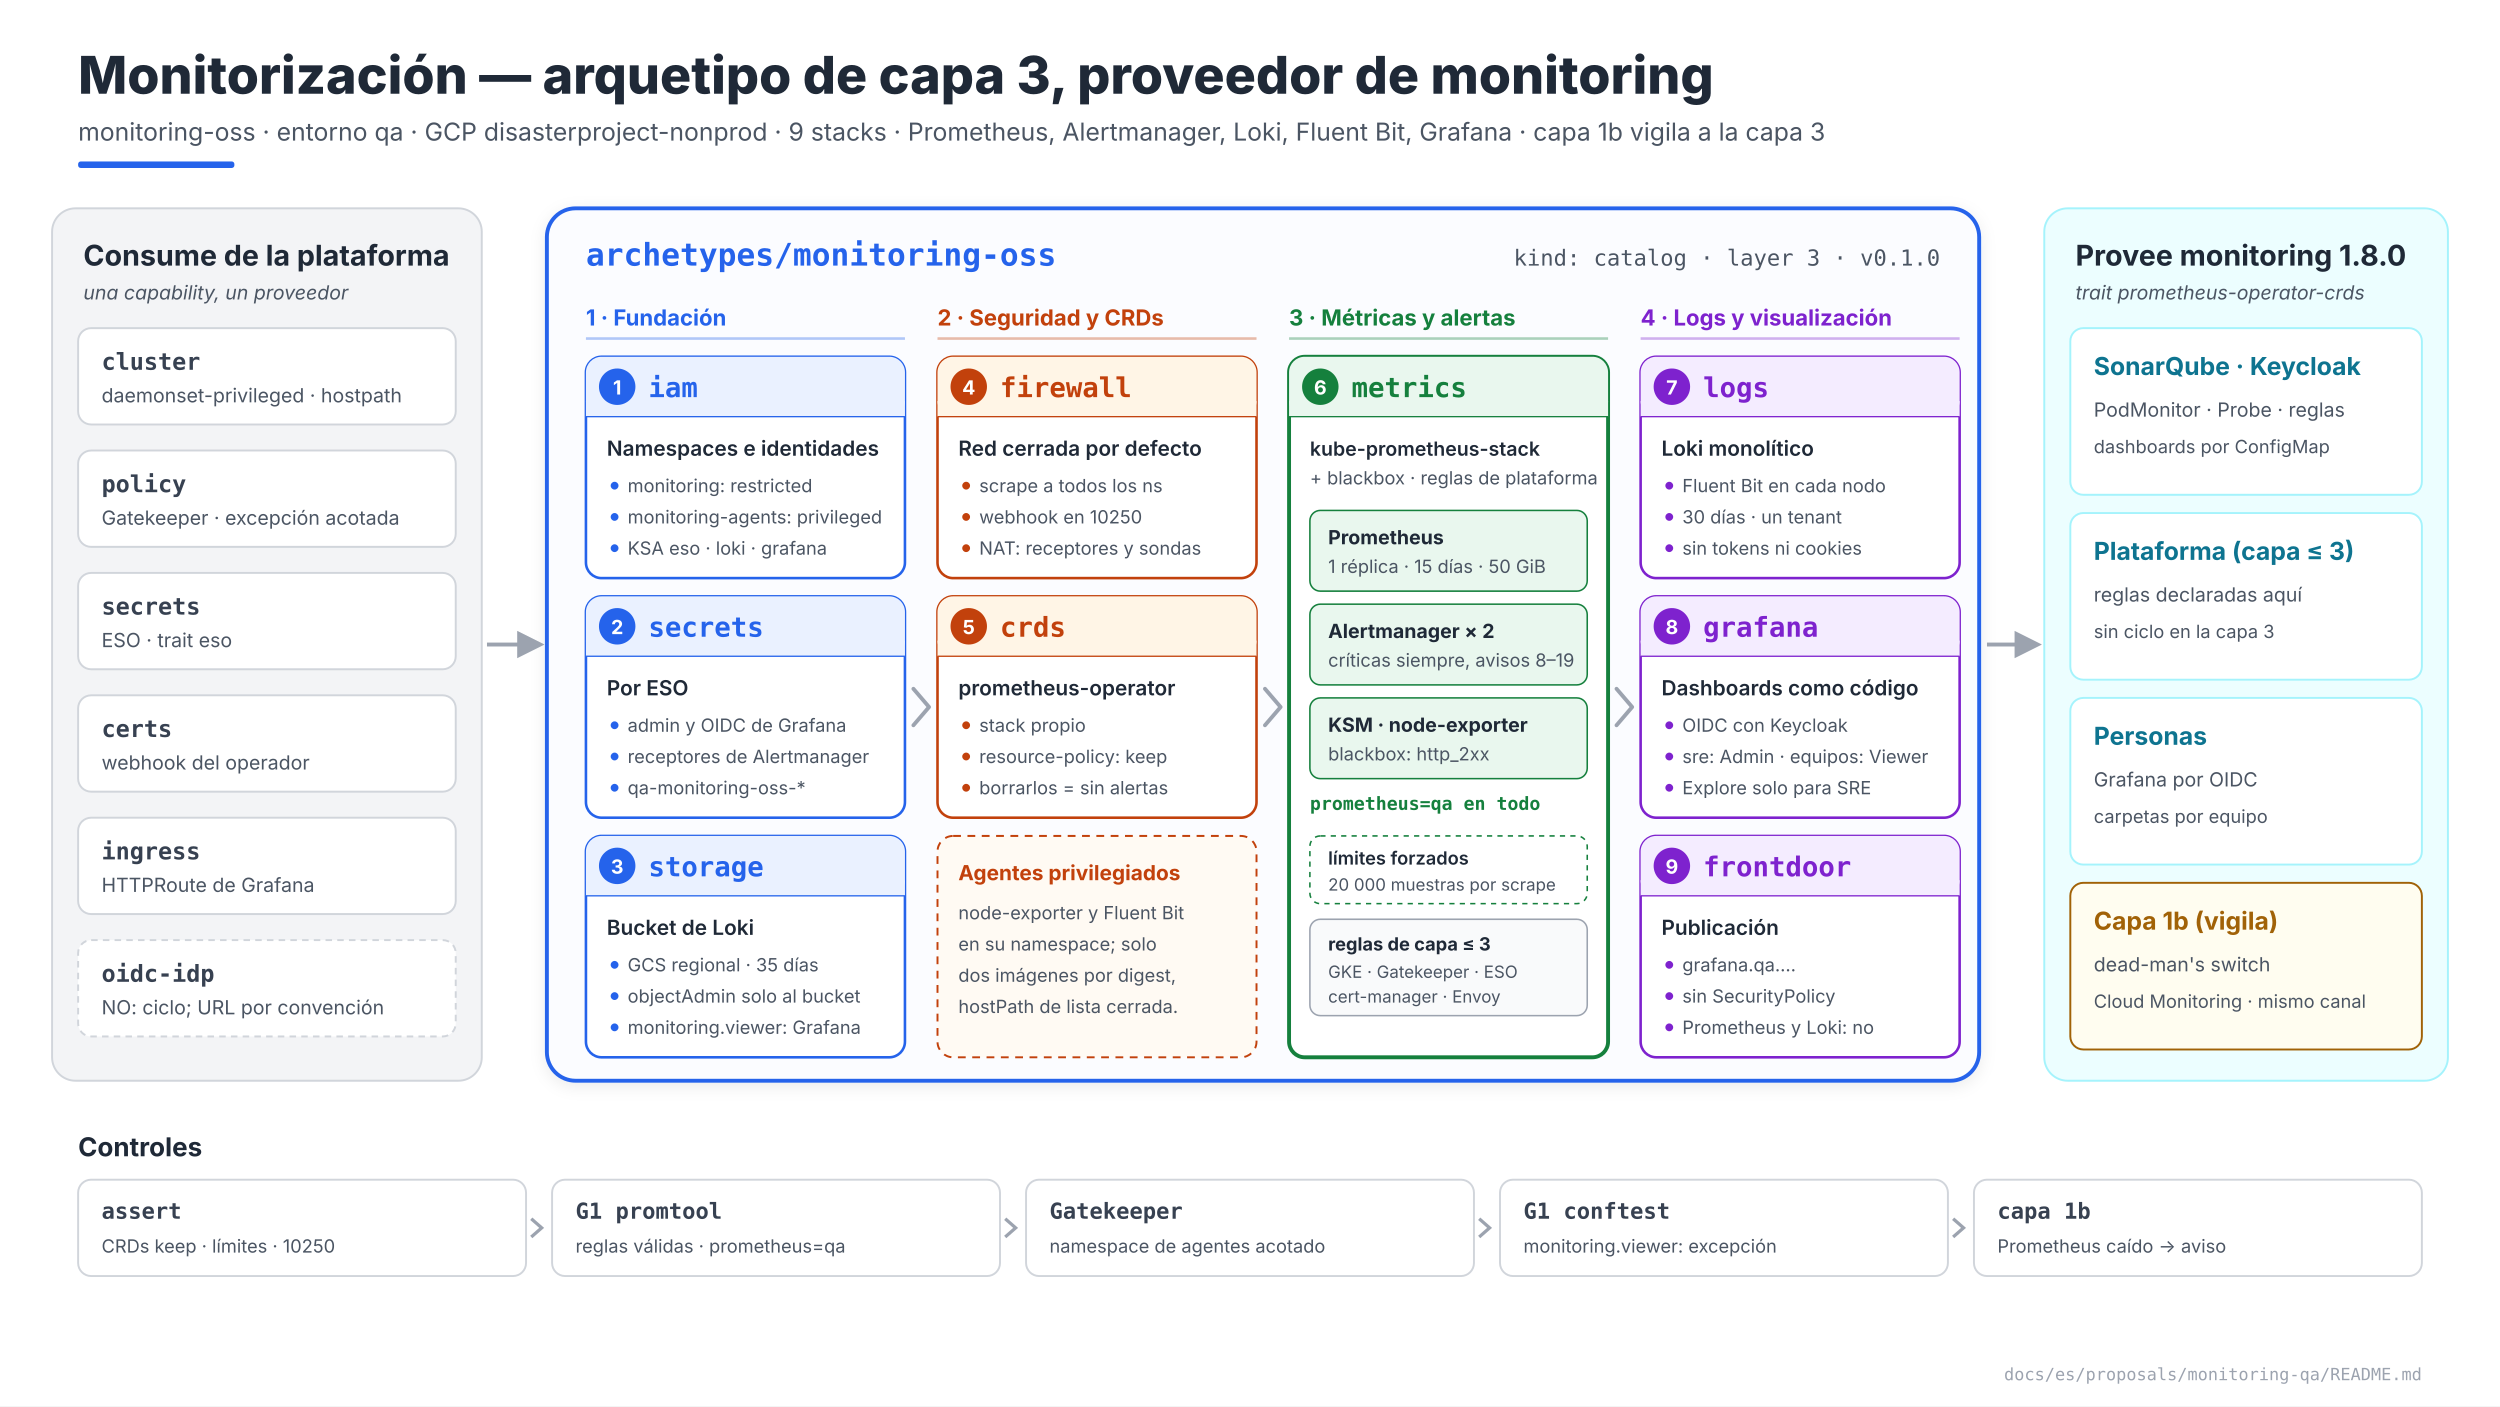
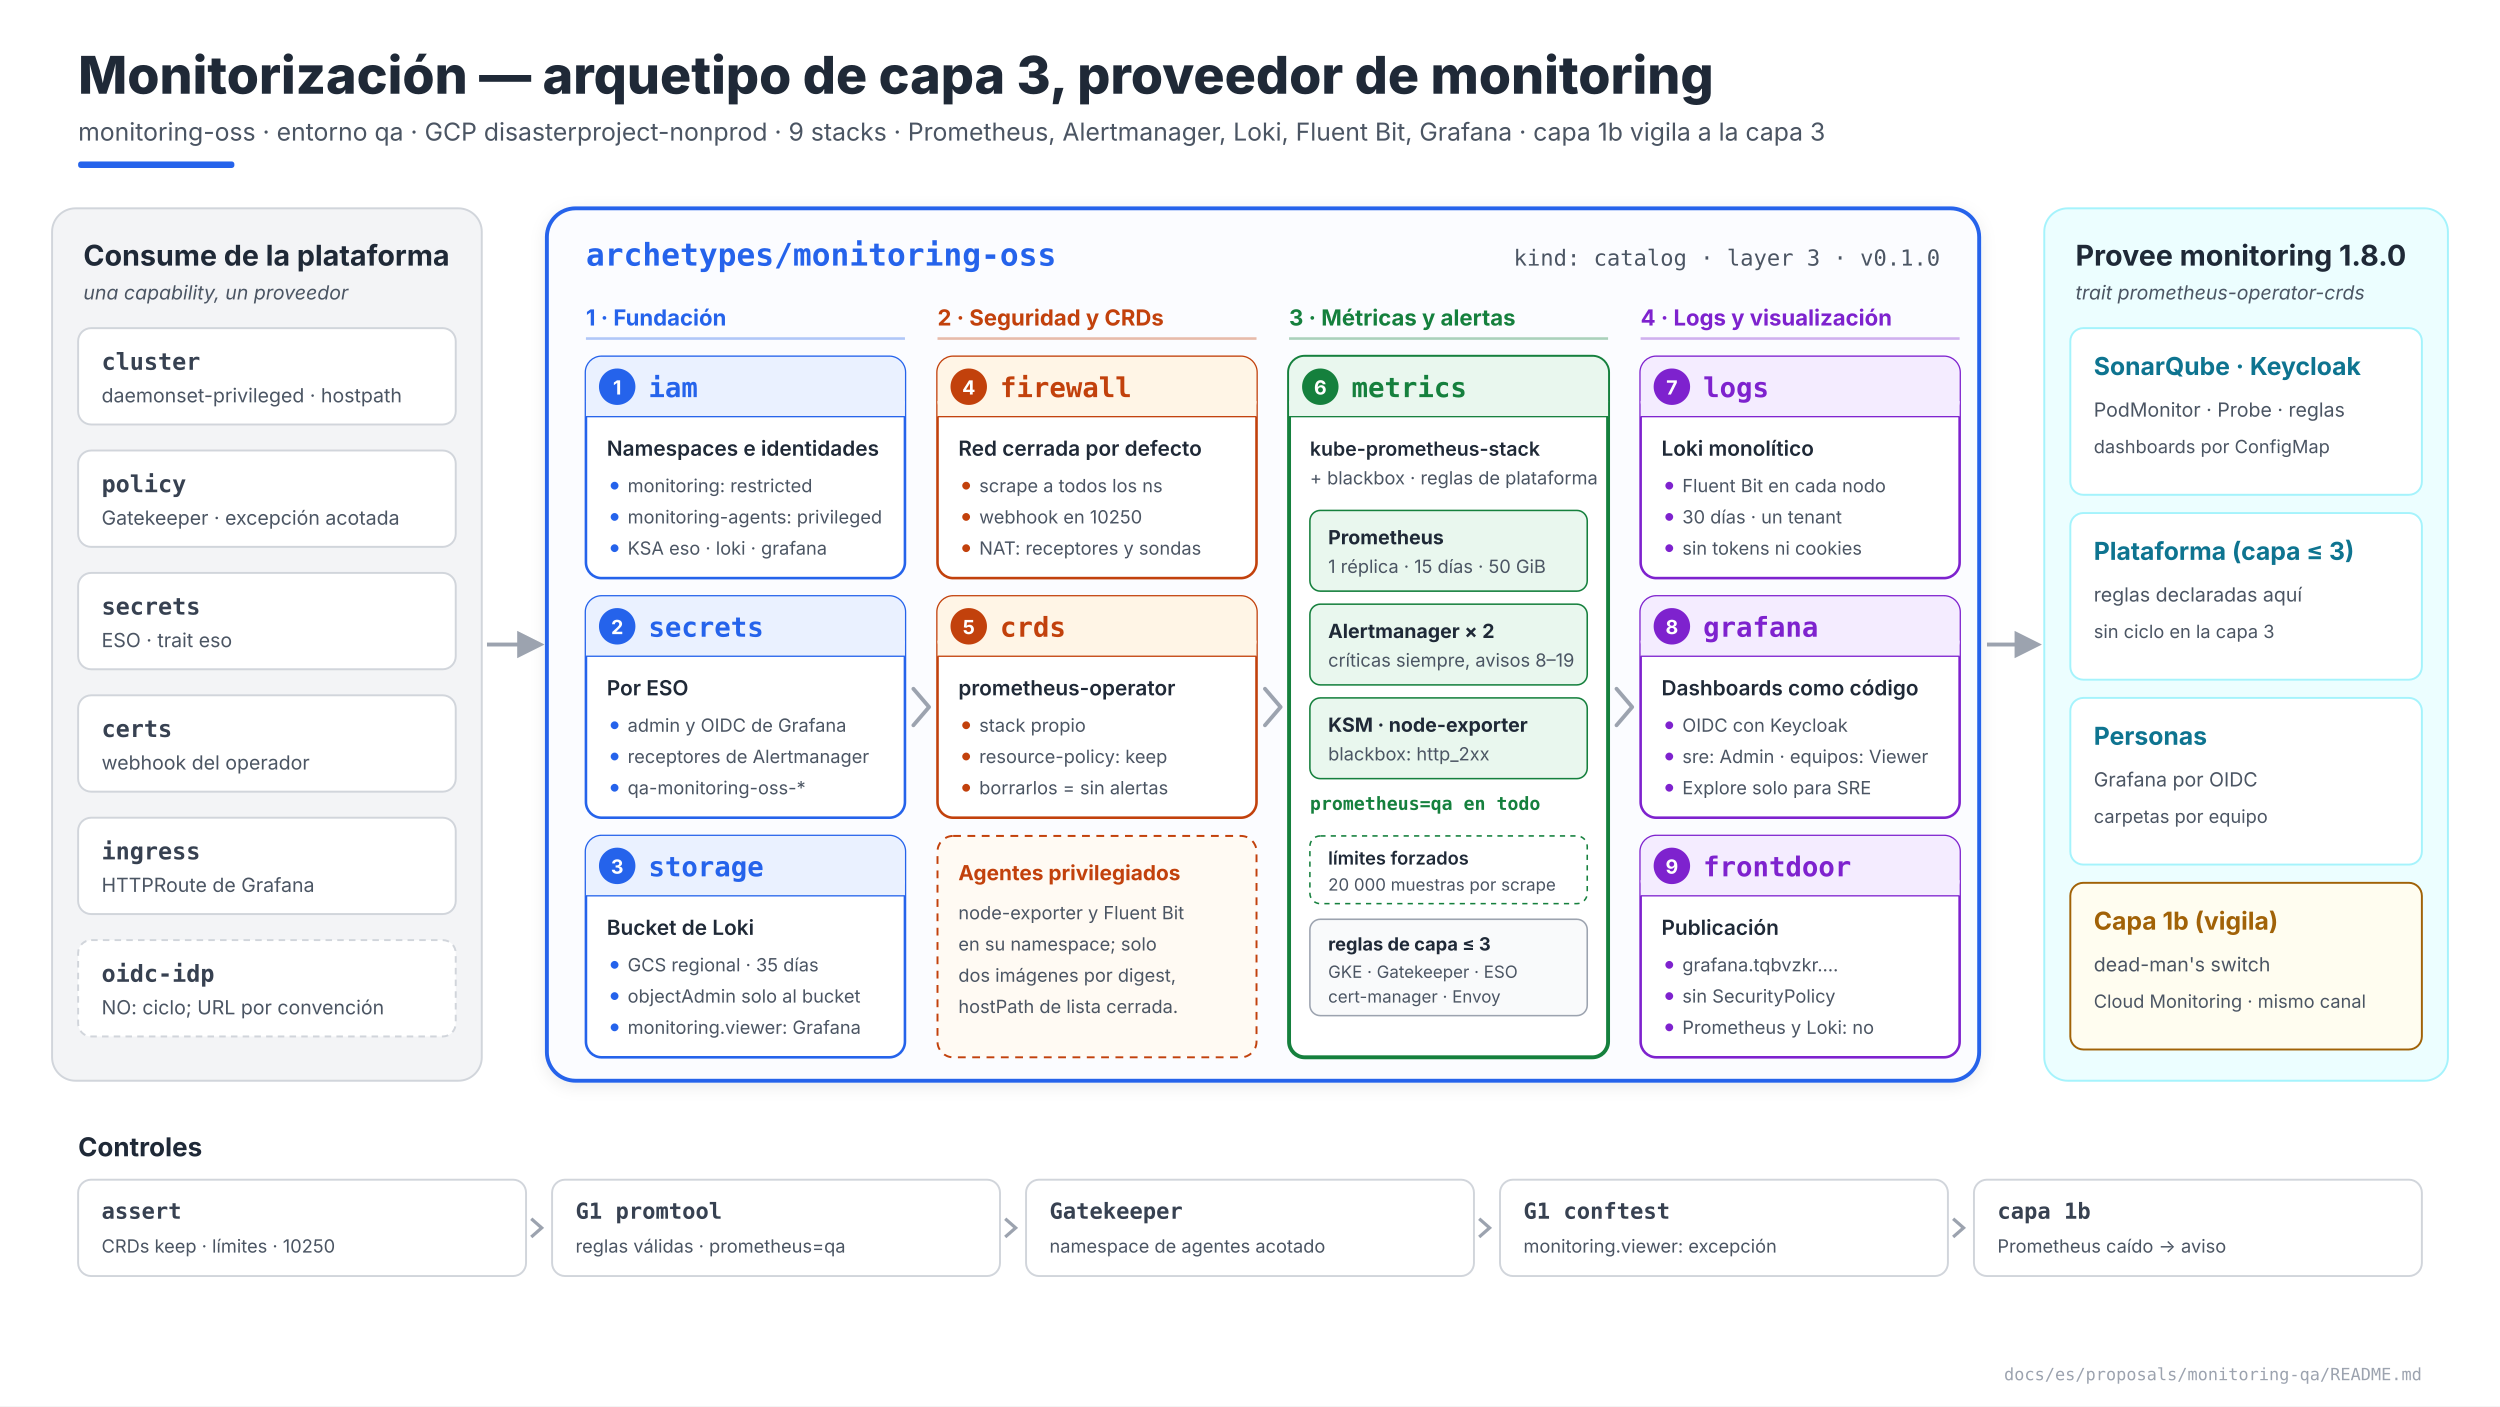
<svg xmlns="http://www.w3.org/2000/svg" viewBox="0 0 1920 1080" width="1920" height="1080" role="img" aria-label="Arquetipo monitoring-oss: bloques y stacks">
  <defs>
    <marker id="ah" viewBox="0 0 10 10" refX="8" refY="5" markerWidth="7" markerHeight="7" orient="auto-start-reverse">
      <path d="M0,0 L10,5 L0,10 z" fill="#9ca3af" />
    </marker>
    <filter id="sh" x="-5%" y="-5%" width="110%" height="115%">
      <feDropShadow dx="0" dy="3" stdDeviation="6" flood-color="#111827" flood-opacity="0.08" />
    </filter>
  </defs>
  <rect width="1920" height="1080" fill="#ffffff" />
  <text x="60" y="72" font-family="'Inter','Segoe UI','Helvetica Neue',Arial,sans-serif" font-size="40" font-weight="800" fill="#1f2937" text-anchor="start">Monitorización — arquetipo de capa 3, proveedor de monitoring</text>
  <text x="60" y="108" font-family="'Inter','Segoe UI','Helvetica Neue',Arial,sans-serif" font-size="19" font-weight="400" fill="#4b5563" text-anchor="start">monitoring-oss · entorno qa · GCP disasterproject-nonprod · 9 stacks · Prometheus, Alertmanager, Loki, Fluent Bit, Grafana · capa 1b vigila a la capa 3</text>
  <rect x="60" y="124" width="120" height="5" rx="2" fill="#2563eb" />
  <rect x="40" y="160" width="330" height="670" rx="18" fill="#f3f4f6" stroke="#d1d5db" stroke-width="1.5" />
  <text x="64" y="204" font-family="'Inter','Segoe UI','Helvetica Neue',Arial,sans-serif" font-size="22" font-weight="700" fill="#1f2937" text-anchor="start">Consume de la plataforma</text>
  <text x="64" y="230" font-family="'Inter','Segoe UI','Helvetica Neue',Arial,sans-serif" font-size="15" font-weight="400" fill="#4b5563" text-anchor="start" font-style="italic">una capability, un proveedor</text>
  <rect x="60" y="252" width="290" height="74" rx="10" fill="#ffffff" stroke="#d1d5db" stroke-width="1.5" />
  <text x="78" y="284" font-family="'JetBrains Mono','SFMono-Regular',Consolas,monospace" font-size="18" font-weight="700" fill="#374151" text-anchor="start">cluster</text>
  <text x="78" y="309" font-family="'Inter','Segoe UI','Helvetica Neue',Arial,sans-serif" font-size="15" font-weight="400" fill="#4b5563" text-anchor="start">daemonset-privileged · hostpath</text>
  <rect x="60" y="346" width="290" height="74" rx="10" fill="#ffffff" stroke="#d1d5db" stroke-width="1.5" />
  <text x="78" y="378" font-family="'JetBrains Mono','SFMono-Regular',Consolas,monospace" font-size="18" font-weight="700" fill="#374151" text-anchor="start">policy</text>
  <text x="78" y="403" font-family="'Inter','Segoe UI','Helvetica Neue',Arial,sans-serif" font-size="15" font-weight="400" fill="#4b5563" text-anchor="start">Gatekeeper · excepción acotada</text>
  <rect x="60" y="440" width="290" height="74" rx="10" fill="#ffffff" stroke="#d1d5db" stroke-width="1.5" />
  <text x="78" y="472" font-family="'JetBrains Mono','SFMono-Regular',Consolas,monospace" font-size="18" font-weight="700" fill="#374151" text-anchor="start">secrets</text>
  <text x="78" y="497" font-family="'Inter','Segoe UI','Helvetica Neue',Arial,sans-serif" font-size="15" font-weight="400" fill="#4b5563" text-anchor="start">ESO · trait eso</text>
  <rect x="60" y="534" width="290" height="74" rx="10" fill="#ffffff" stroke="#d1d5db" stroke-width="1.5" />
  <text x="78" y="566" font-family="'JetBrains Mono','SFMono-Regular',Consolas,monospace" font-size="18" font-weight="700" fill="#374151" text-anchor="start">certs</text>
  <text x="78" y="591" font-family="'Inter','Segoe UI','Helvetica Neue',Arial,sans-serif" font-size="15" font-weight="400" fill="#4b5563" text-anchor="start">webhook del operador</text>
  <rect x="60" y="628" width="290" height="74" rx="10" fill="#ffffff" stroke="#d1d5db" stroke-width="1.5" />
  <text x="78" y="660" font-family="'JetBrains Mono','SFMono-Regular',Consolas,monospace" font-size="18" font-weight="700" fill="#374151" text-anchor="start">ingress</text>
  <text x="78" y="685" font-family="'Inter','Segoe UI','Helvetica Neue',Arial,sans-serif" font-size="15" font-weight="400" fill="#4b5563" text-anchor="start">HTTPRoute de Grafana</text>
  <rect x="60" y="722" width="290" height="74" rx="10" fill="#ffffff" stroke="#d1d5db" stroke-width="1.5" stroke-dasharray="5 4" />
  <text x="78" y="754" font-family="'JetBrains Mono','SFMono-Regular',Consolas,monospace" font-size="18" font-weight="700" fill="#374151" text-anchor="start">oidc-idp</text>
  <text x="78" y="779" font-family="'Inter','Segoe UI','Helvetica Neue',Arial,sans-serif" font-size="15" font-weight="400" fill="#4b5563" text-anchor="start">NO: ciclo; URL por convención</text>
  <g filter="url(#sh)">
    <rect x="420" y="160" width="1100" height="670" rx="22" fill="#fbfcff" stroke="#2563eb" stroke-width="3" />
  </g>
  <text x="450" y="204" font-family="'JetBrains Mono','SFMono-Regular',Consolas,monospace" font-size="24" font-weight="800" fill="#2563eb" text-anchor="start">archetypes/monitoring-oss</text>
  <text x="1490" y="204" font-family="'JetBrains Mono','SFMono-Regular',Consolas,monospace" font-size="17" font-weight="500" fill="#4b5563" text-anchor="end">kind: catalog · layer 3 · v0.1.0</text>
  <text x="450" y="250" font-family="'Inter','Segoe UI','Helvetica Neue',Arial,sans-serif" font-size="17" font-weight="700" fill="#2563eb" text-anchor="start">1 · Fundación</text>
  <line x1="450" y1="260" x2="695" y2="260" stroke="#2563eb" stroke-width="2" opacity="0.35" />
  <text x="720" y="250" font-family="'Inter','Segoe UI','Helvetica Neue',Arial,sans-serif" font-size="17" font-weight="700" fill="#c2410c" text-anchor="start">2 · Seguridad y CRDs</text>
  <line x1="720" y1="260" x2="965" y2="260" stroke="#c2410c" stroke-width="2" opacity="0.35" />
  <text x="990" y="250" font-family="'Inter','Segoe UI','Helvetica Neue',Arial,sans-serif" font-size="17" font-weight="700" fill="#15803d" text-anchor="start">3 · Métricas y alertas</text>
  <line x1="990" y1="260" x2="1235" y2="260" stroke="#15803d" stroke-width="2" opacity="0.35" />
  <text x="1260" y="250" font-family="'Inter','Segoe UI','Helvetica Neue',Arial,sans-serif" font-size="17" font-weight="700" fill="#7e22ce" text-anchor="start">4 · Logs y visualización</text>
  <line x1="1260" y1="260" x2="1505" y2="260" stroke="#7e22ce" stroke-width="2" opacity="0.35" />
  <rect x="450" y="274" width="245" height="170" rx="12" fill="#ffffff" stroke="#2563eb" stroke-width="2" />
  <rect x="450" y="274" width="245" height="46" rx="12" fill="#eaf1ff" />
  <rect x="450" y="308" width="245" height="12" fill="#eaf1ff" />
  <line x1="450" y1="320" x2="695" y2="320" stroke="#2563eb" stroke-width="1" />
  <circle cx="474" cy="297" r="14" fill="#2563eb" />
  <text x="474" y="303" font-family="'Inter','Segoe UI','Helvetica Neue',Arial,sans-serif" font-size="15" font-weight="700" fill="#ffffff" text-anchor="middle">1</text>
  <text x="498" y="305" font-family="'JetBrains Mono','SFMono-Regular',Consolas,monospace" font-size="21" font-weight="700" fill="#2563eb" text-anchor="start">iam</text>
  <text x="466" y="350" font-family="'Inter','Segoe UI','Helvetica Neue',Arial,sans-serif" font-size="16" font-weight="600" fill="#1f2937" text-anchor="start">Namespaces e identidades</text>
  <circle cx="472" cy="373" r="3" fill="#2563eb" />
  <text x="482" y="378" font-family="'Inter','Segoe UI','Helvetica Neue',Arial,sans-serif" font-size="14" font-weight="400" fill="#4b5563" text-anchor="start">monitoring: restricted</text>
  <circle cx="472" cy="397" r="3" fill="#2563eb" />
  <text x="482" y="402" font-family="'Inter','Segoe UI','Helvetica Neue',Arial,sans-serif" font-size="14" font-weight="400" fill="#4b5563" text-anchor="start">monitoring-agents: privileged</text>
  <circle cx="472" cy="421" r="3" fill="#2563eb" />
  <text x="482" y="426" font-family="'Inter','Segoe UI','Helvetica Neue',Arial,sans-serif" font-size="14" font-weight="400" fill="#4b5563" text-anchor="start">KSA eso · loki · grafana</text>
  <rect x="450" y="458" width="245" height="170" rx="12" fill="#ffffff" stroke="#2563eb" stroke-width="2" />
  <rect x="450" y="458" width="245" height="46" rx="12" fill="#eaf1ff" />
  <rect x="450" y="492" width="245" height="12" fill="#eaf1ff" />
  <line x1="450" y1="504" x2="695" y2="504" stroke="#2563eb" stroke-width="1" />
  <circle cx="474" cy="481" r="14" fill="#2563eb" />
  <text x="474" y="487" font-family="'Inter','Segoe UI','Helvetica Neue',Arial,sans-serif" font-size="15" font-weight="700" fill="#ffffff" text-anchor="middle">2</text>
  <text x="498" y="489" font-family="'JetBrains Mono','SFMono-Regular',Consolas,monospace" font-size="21" font-weight="700" fill="#2563eb" text-anchor="start">secrets</text>
  <text x="466" y="534" font-family="'Inter','Segoe UI','Helvetica Neue',Arial,sans-serif" font-size="16" font-weight="600" fill="#1f2937" text-anchor="start">Por ESO</text>
  <circle cx="472" cy="557" r="3" fill="#2563eb" />
  <text x="482" y="562" font-family="'Inter','Segoe UI','Helvetica Neue',Arial,sans-serif" font-size="14" font-weight="400" fill="#4b5563" text-anchor="start">admin y OIDC de Grafana</text>
  <circle cx="472" cy="581" r="3" fill="#2563eb" />
  <text x="482" y="586" font-family="'Inter','Segoe UI','Helvetica Neue',Arial,sans-serif" font-size="14" font-weight="400" fill="#4b5563" text-anchor="start">receptores de Alertmanager</text>
  <circle cx="472" cy="605" r="3" fill="#2563eb" />
  <text x="482" y="610" font-family="'Inter','Segoe UI','Helvetica Neue',Arial,sans-serif" font-size="14" font-weight="400" fill="#4b5563" text-anchor="start">qa-monitoring-oss-*</text>
  <rect x="450" y="642" width="245" height="170" rx="12" fill="#ffffff" stroke="#2563eb" stroke-width="2" />
  <rect x="450" y="642" width="245" height="46" rx="12" fill="#eaf1ff" />
  <rect x="450" y="676" width="245" height="12" fill="#eaf1ff" />
  <line x1="450" y1="688" x2="695" y2="688" stroke="#2563eb" stroke-width="1" />
  <circle cx="474" cy="665" r="14" fill="#2563eb" />
  <text x="474" y="671" font-family="'Inter','Segoe UI','Helvetica Neue',Arial,sans-serif" font-size="15" font-weight="700" fill="#ffffff" text-anchor="middle">3</text>
  <text x="498" y="673" font-family="'JetBrains Mono','SFMono-Regular',Consolas,monospace" font-size="21" font-weight="700" fill="#2563eb" text-anchor="start">storage</text>
  <text x="466" y="718" font-family="'Inter','Segoe UI','Helvetica Neue',Arial,sans-serif" font-size="16" font-weight="600" fill="#1f2937" text-anchor="start">Bucket de Loki</text>
  <circle cx="472" cy="741" r="3" fill="#2563eb" />
  <text x="482" y="746" font-family="'Inter','Segoe UI','Helvetica Neue',Arial,sans-serif" font-size="14" font-weight="400" fill="#4b5563" text-anchor="start">GCS regional · 35 días</text>
  <circle cx="472" cy="765" r="3" fill="#2563eb" />
  <text x="482" y="770" font-family="'Inter','Segoe UI','Helvetica Neue',Arial,sans-serif" font-size="14" font-weight="400" fill="#4b5563" text-anchor="start">objectAdmin solo al bucket</text>
  <circle cx="472" cy="789" r="3" fill="#2563eb" />
  <text x="482" y="794" font-family="'Inter','Segoe UI','Helvetica Neue',Arial,sans-serif" font-size="14" font-weight="400" fill="#4b5563" text-anchor="start">monitoring.viewer: Grafana</text>
  <rect x="720" y="274" width="245" height="170" rx="12" fill="#ffffff" stroke="#c2410c" stroke-width="2" />
  <rect x="720" y="274" width="245" height="46" rx="12" fill="#fff5e6" />
  <rect x="720" y="308" width="245" height="12" fill="#fff5e6" />
  <line x1="720" y1="320" x2="965" y2="320" stroke="#c2410c" stroke-width="1" />
  <circle cx="744" cy="297" r="14" fill="#c2410c" />
  <text x="744" y="303" font-family="'Inter','Segoe UI','Helvetica Neue',Arial,sans-serif" font-size="15" font-weight="700" fill="#ffffff" text-anchor="middle">4</text>
  <text x="768" y="305" font-family="'JetBrains Mono','SFMono-Regular',Consolas,monospace" font-size="21" font-weight="700" fill="#c2410c" text-anchor="start">firewall</text>
  <text x="736" y="350" font-family="'Inter','Segoe UI','Helvetica Neue',Arial,sans-serif" font-size="16" font-weight="600" fill="#1f2937" text-anchor="start">Red cerrada por defecto</text>
  <circle cx="742" cy="373" r="3" fill="#c2410c" />
  <text x="752" y="378" font-family="'Inter','Segoe UI','Helvetica Neue',Arial,sans-serif" font-size="14" font-weight="400" fill="#4b5563" text-anchor="start">scrape a todos los ns</text>
  <circle cx="742" cy="397" r="3" fill="#c2410c" />
  <text x="752" y="402" font-family="'Inter','Segoe UI','Helvetica Neue',Arial,sans-serif" font-size="14" font-weight="400" fill="#4b5563" text-anchor="start">webhook en 10250</text>
  <circle cx="742" cy="421" r="3" fill="#c2410c" />
  <text x="752" y="426" font-family="'Inter','Segoe UI','Helvetica Neue',Arial,sans-serif" font-size="14" font-weight="400" fill="#4b5563" text-anchor="start">NAT: receptores y sondas</text>
  <rect x="720" y="458" width="245" height="170" rx="12" fill="#ffffff" stroke="#c2410c" stroke-width="2" />
  <rect x="720" y="458" width="245" height="46" rx="12" fill="#fff5e6" />
  <rect x="720" y="492" width="245" height="12" fill="#fff5e6" />
  <line x1="720" y1="504" x2="965" y2="504" stroke="#c2410c" stroke-width="1" />
  <circle cx="744" cy="481" r="14" fill="#c2410c" />
  <text x="744" y="487" font-family="'Inter','Segoe UI','Helvetica Neue',Arial,sans-serif" font-size="15" font-weight="700" fill="#ffffff" text-anchor="middle">5</text>
  <text x="768" y="489" font-family="'JetBrains Mono','SFMono-Regular',Consolas,monospace" font-size="21" font-weight="700" fill="#c2410c" text-anchor="start">crds</text>
  <text x="736" y="534" font-family="'Inter','Segoe UI','Helvetica Neue',Arial,sans-serif" font-size="16" font-weight="600" fill="#1f2937" text-anchor="start">prometheus-operator</text>
  <circle cx="742" cy="557" r="3" fill="#c2410c" />
  <text x="752" y="562" font-family="'Inter','Segoe UI','Helvetica Neue',Arial,sans-serif" font-size="14" font-weight="400" fill="#4b5563" text-anchor="start">stack propio</text>
  <circle cx="742" cy="581" r="3" fill="#c2410c" />
  <text x="752" y="586" font-family="'Inter','Segoe UI','Helvetica Neue',Arial,sans-serif" font-size="14" font-weight="400" fill="#4b5563" text-anchor="start">resource-policy: keep</text>
  <circle cx="742" cy="605" r="3" fill="#c2410c" />
  <text x="752" y="610" font-family="'Inter','Segoe UI','Helvetica Neue',Arial,sans-serif" font-size="14" font-weight="400" fill="#4b5563" text-anchor="start">borrarlos = sin alertas</text>
  <rect x="720" y="642" width="245" height="170" rx="12" fill="#fffaf3" stroke="#c2410c" stroke-width="1.5" stroke-dasharray="6 5" />
  <text x="736" y="676" font-family="'Inter','Segoe UI','Helvetica Neue',Arial,sans-serif" font-size="16" font-weight="700" fill="#c2410c" text-anchor="start">Agentes privilegiados</text>
  <text x="736" y="706" font-family="'Inter','Segoe UI','Helvetica Neue',Arial,sans-serif" font-size="14" font-weight="400" fill="#4b5563" text-anchor="start">node-exporter y Fluent Bit</text>
  <text x="736" y="730" font-family="'Inter','Segoe UI','Helvetica Neue',Arial,sans-serif" font-size="14" font-weight="400" fill="#4b5563" text-anchor="start">en su namespace; solo</text>
  <text x="736" y="754" font-family="'Inter','Segoe UI','Helvetica Neue',Arial,sans-serif" font-size="14" font-weight="400" fill="#4b5563" text-anchor="start">dos imágenes por digest,</text>
  <text x="736" y="778" font-family="'Inter','Segoe UI','Helvetica Neue',Arial,sans-serif" font-size="14" font-weight="400" fill="#4b5563" text-anchor="start">hostPath de lista cerrada.</text>
  <rect x="990" y="274" width="245" height="538" rx="12" fill="#ffffff" stroke="#15803d" stroke-width="3" />
  <rect x="990" y="274" width="245" height="46" rx="12" fill="#e9f7ee" />
  <rect x="990" y="308" width="245" height="12" fill="#e9f7ee" />
  <line x1="990" y1="320" x2="1235" y2="320" stroke="#15803d" stroke-width="1" />
  <circle cx="1014" cy="297" r="14" fill="#15803d" />
  <text x="1014" y="303" font-family="'Inter','Segoe UI','Helvetica Neue',Arial,sans-serif" font-size="15" font-weight="700" fill="#ffffff" text-anchor="middle">6</text>
  <text x="1038" y="305" font-family="'JetBrains Mono','SFMono-Regular',Consolas,monospace" font-size="21" font-weight="700" fill="#15803d" text-anchor="start">metrics</text>
  <text x="1006" y="350" font-family="'Inter','Segoe UI','Helvetica Neue',Arial,sans-serif" font-size="15" font-weight="600" fill="#1f2937" text-anchor="start">kube-prometheus-stack</text>
  <text x="1006" y="372" font-family="'Inter','Segoe UI','Helvetica Neue',Arial,sans-serif" font-size="14" font-weight="400" fill="#4b5563" text-anchor="start">+ blackbox · reglas de plataforma</text>
  <rect x="1006" y="392" width="213" height="62" rx="8" fill="#e9f7ee" stroke="#15803d" stroke-width="1.2" />
  <text x="1020" y="418" font-family="'Inter','Segoe UI','Helvetica Neue',Arial,sans-serif" font-size="15" font-weight="700" fill="#1f2937" text-anchor="start">Prometheus</text>
  <text x="1020" y="440" font-family="'Inter','Segoe UI','Helvetica Neue',Arial,sans-serif" font-size="14" font-weight="400" fill="#4b5563" text-anchor="start">1 réplica · 15 días · 50 GiB</text>
  <rect x="1006" y="464" width="213" height="62" rx="8" fill="#e9f7ee" stroke="#15803d" stroke-width="1.2" />
  <text x="1020" y="490" font-family="'Inter','Segoe UI','Helvetica Neue',Arial,sans-serif" font-size="15" font-weight="700" fill="#1f2937" text-anchor="start">Alertmanager × 2</text>
  <text x="1020" y="512" font-family="'Inter','Segoe UI','Helvetica Neue',Arial,sans-serif" font-size="14" font-weight="400" fill="#4b5563" text-anchor="start">críticas siempre, avisos 8–19</text>
  <rect x="1006" y="536" width="213" height="62" rx="8" fill="#e9f7ee" stroke="#15803d" stroke-width="1.2" />
  <text x="1020" y="562" font-family="'Inter','Segoe UI','Helvetica Neue',Arial,sans-serif" font-size="15" font-weight="700" fill="#1f2937" text-anchor="start">KSM · node-exporter</text>
  <text x="1020" y="584" font-family="'Inter','Segoe UI','Helvetica Neue',Arial,sans-serif" font-size="14" font-weight="400" fill="#4b5563" text-anchor="start">blackbox: http_2xx</text>
  <text x="1006" y="622" font-family="'JetBrains Mono','SFMono-Regular',Consolas,monospace" font-size="14" font-weight="600" fill="#15803d" text-anchor="start">prometheus=qa en todo</text>
  <rect x="1006" y="642" width="213" height="52" rx="8" fill="#ffffff" stroke="#15803d" stroke-width="1.2" stroke-dasharray="4 4" />
  <text x="1020" y="664" font-family="'Inter','Segoe UI','Helvetica Neue',Arial,sans-serif" font-size="14" font-weight="600" fill="#1f2937" text-anchor="start">límites forzados</text>
  <text x="1020" y="684" font-family="'Inter','Segoe UI','Helvetica Neue',Arial,sans-serif" font-size="13" font-weight="400" fill="#4b5563" text-anchor="start">20 000 muestras por scrape</text>
  <rect x="1006" y="706" width="213" height="74" rx="8" fill="#f9fafb" stroke="#9ca3af" stroke-width="1.2" />
  <text x="1020" y="730" font-family="'Inter','Segoe UI','Helvetica Neue',Arial,sans-serif" font-size="14" font-weight="700" fill="#1f2937" text-anchor="start">reglas de capa ≤ 3</text>
  <text x="1020" y="751" font-family="'Inter','Segoe UI','Helvetica Neue',Arial,sans-serif" font-size="13" font-weight="400" fill="#4b5563" text-anchor="start">GKE · Gatekeeper · ESO</text>
  <text x="1020" y="770" font-family="'Inter','Segoe UI','Helvetica Neue',Arial,sans-serif" font-size="13" font-weight="400" fill="#4b5563" text-anchor="start">cert-manager · Envoy</text>
  <rect x="1260" y="274" width="245" height="170" rx="12" fill="#ffffff" stroke="#7e22ce" stroke-width="2" />
  <rect x="1260" y="274" width="245" height="46" rx="12" fill="#f4ecff" />
  <rect x="1260" y="308" width="245" height="12" fill="#f4ecff" />
  <line x1="1260" y1="320" x2="1505" y2="320" stroke="#7e22ce" stroke-width="1" />
  <circle cx="1284" cy="297" r="14" fill="#7e22ce" />
  <text x="1284" y="303" font-family="'Inter','Segoe UI','Helvetica Neue',Arial,sans-serif" font-size="15" font-weight="700" fill="#ffffff" text-anchor="middle">7</text>
  <text x="1308" y="305" font-family="'JetBrains Mono','SFMono-Regular',Consolas,monospace" font-size="21" font-weight="700" fill="#7e22ce" text-anchor="start">logs</text>
  <text x="1276" y="350" font-family="'Inter','Segoe UI','Helvetica Neue',Arial,sans-serif" font-size="16" font-weight="600" fill="#1f2937" text-anchor="start">Loki monolítico</text>
  <circle cx="1282" cy="373" r="3" fill="#7e22ce" />
  <text x="1292" y="378" font-family="'Inter','Segoe UI','Helvetica Neue',Arial,sans-serif" font-size="14" font-weight="400" fill="#4b5563" text-anchor="start">Fluent Bit en cada nodo</text>
  <circle cx="1282" cy="397" r="3" fill="#7e22ce" />
  <text x="1292" y="402" font-family="'Inter','Segoe UI','Helvetica Neue',Arial,sans-serif" font-size="14" font-weight="400" fill="#4b5563" text-anchor="start">30 días · un tenant</text>
  <circle cx="1282" cy="421" r="3" fill="#7e22ce" />
  <text x="1292" y="426" font-family="'Inter','Segoe UI','Helvetica Neue',Arial,sans-serif" font-size="14" font-weight="400" fill="#4b5563" text-anchor="start">sin tokens ni cookies</text>
  <rect x="1260" y="458" width="245" height="170" rx="12" fill="#ffffff" stroke="#7e22ce" stroke-width="2" />
  <rect x="1260" y="458" width="245" height="46" rx="12" fill="#f4ecff" />
  <rect x="1260" y="492" width="245" height="12" fill="#f4ecff" />
  <line x1="1260" y1="504" x2="1505" y2="504" stroke="#7e22ce" stroke-width="1" />
  <circle cx="1284" cy="481" r="14" fill="#7e22ce" />
  <text x="1284" y="487" font-family="'Inter','Segoe UI','Helvetica Neue',Arial,sans-serif" font-size="15" font-weight="700" fill="#ffffff" text-anchor="middle">8</text>
  <text x="1308" y="489" font-family="'JetBrains Mono','SFMono-Regular',Consolas,monospace" font-size="21" font-weight="700" fill="#7e22ce" text-anchor="start">grafana</text>
  <text x="1276" y="534" font-family="'Inter','Segoe UI','Helvetica Neue',Arial,sans-serif" font-size="16" font-weight="600" fill="#1f2937" text-anchor="start">Dashboards como código</text>
  <circle cx="1282" cy="557" r="3" fill="#7e22ce" />
  <text x="1292" y="562" font-family="'Inter','Segoe UI','Helvetica Neue',Arial,sans-serif" font-size="14" font-weight="400" fill="#4b5563" text-anchor="start">OIDC con Keycloak</text>
  <circle cx="1282" cy="581" r="3" fill="#7e22ce" />
  <text x="1292" y="586" font-family="'Inter','Segoe UI','Helvetica Neue',Arial,sans-serif" font-size="14" font-weight="400" fill="#4b5563" text-anchor="start">sre: Admin · equipos: Viewer</text>
  <circle cx="1282" cy="605" r="3" fill="#7e22ce" />
  <text x="1292" y="610" font-family="'Inter','Segoe UI','Helvetica Neue',Arial,sans-serif" font-size="14" font-weight="400" fill="#4b5563" text-anchor="start">Explore solo para SRE</text>
  <rect x="1260" y="642" width="245" height="170" rx="12" fill="#ffffff" stroke="#7e22ce" stroke-width="2" />
  <rect x="1260" y="642" width="245" height="46" rx="12" fill="#f4ecff" />
  <rect x="1260" y="676" width="245" height="12" fill="#f4ecff" />
  <line x1="1260" y1="688" x2="1505" y2="688" stroke="#7e22ce" stroke-width="1" />
  <circle cx="1284" cy="665" r="14" fill="#7e22ce" />
  <text x="1284" y="671" font-family="'Inter','Segoe UI','Helvetica Neue',Arial,sans-serif" font-size="15" font-weight="700" fill="#ffffff" text-anchor="middle">9</text>
  <text x="1308" y="673" font-family="'JetBrains Mono','SFMono-Regular',Consolas,monospace" font-size="21" font-weight="700" fill="#7e22ce" text-anchor="start">frontdoor</text>
  <text x="1276" y="718" font-family="'Inter','Segoe UI','Helvetica Neue',Arial,sans-serif" font-size="16" font-weight="600" fill="#1f2937" text-anchor="start">Publicación</text>
  <circle cx="1282" cy="741" r="3" fill="#7e22ce" />
-   <text x="1292" y="746" font-family="'Inter','Segoe UI','Helvetica Neue',Arial,sans-serif" font-size="14" font-weight="400" fill="#4b5563" text-anchor="start">grafana.qa.…</text>
+   <text x="1292" y="746" font-family="'Inter','Segoe UI','Helvetica Neue',Arial,sans-serif" font-size="14" font-weight="400" fill="#4b5563" text-anchor="start">grafana.tqbvzkr.…</text>
  <circle cx="1282" cy="765" r="3" fill="#7e22ce" />
  <text x="1292" y="770" font-family="'Inter','Segoe UI','Helvetica Neue',Arial,sans-serif" font-size="14" font-weight="400" fill="#4b5563" text-anchor="start">sin SecurityPolicy</text>
  <circle cx="1282" cy="789" r="3" fill="#7e22ce" />
  <text x="1292" y="794" font-family="'Inter','Segoe UI','Helvetica Neue',Arial,sans-serif" font-size="14" font-weight="400" fill="#4b5563" text-anchor="start">Prometheus y Loki: no</text>
  <path d="M701.5,529.0 L713.5,543.0 L701.5,557.0" fill="none" stroke="#9ca3af" stroke-width="3" stroke-linecap="round" stroke-linejoin="round" />
  <path d="M971.5,529.0 L983.5,543.0 L971.5,557.0" fill="none" stroke="#9ca3af" stroke-width="3" stroke-linecap="round" stroke-linejoin="round" />
  <path d="M1241.5,529.0 L1253.5,543.0 L1241.5,557.0" fill="none" stroke="#9ca3af" stroke-width="3" stroke-linecap="round" stroke-linejoin="round" />
  <line x1="374" y1="495.0" x2="414" y2="495.0" stroke="#9ca3af" stroke-width="3" marker-end="url(#ah)" />
  <rect x="1570" y="160" width="310" height="670" rx="18" fill="#ecfeff" stroke="#a5f3fc" stroke-width="1.5" />
  <text x="1594" y="204" font-family="'Inter','Segoe UI','Helvetica Neue',Arial,sans-serif" font-size="22" font-weight="700" fill="#1f2937" text-anchor="start">Provee monitoring 1.8.0</text>
  <text x="1594" y="230" font-family="'Inter','Segoe UI','Helvetica Neue',Arial,sans-serif" font-size="15" font-weight="400" fill="#4b5563" text-anchor="start" font-style="italic">trait prometheus-operator-crds</text>
  <rect x="1590" y="252" width="270" height="128" rx="10" fill="#ffffff" stroke="#a5f3fc" stroke-width="1.5" />
  <text x="1608" y="288" font-family="'Inter','Segoe UI','Helvetica Neue',Arial,sans-serif" font-size="19" font-weight="700" fill="#0e7490" text-anchor="start">SonarQube · Keycloak</text>
  <text x="1608" y="320" font-family="'Inter','Segoe UI','Helvetica Neue',Arial,sans-serif" font-size="15" font-weight="400" fill="#4b5563" text-anchor="start">PodMonitor · Probe · reglas</text>
  <text x="1608" y="348" font-family="'Inter','Segoe UI','Helvetica Neue',Arial,sans-serif" font-size="14" font-weight="400" fill="#4b5563" text-anchor="start">dashboards por ConfigMap</text>
  <rect x="1590" y="394" width="270" height="128" rx="10" fill="#ffffff" stroke="#a5f3fc" stroke-width="1.5" />
  <text x="1608" y="430" font-family="'Inter','Segoe UI','Helvetica Neue',Arial,sans-serif" font-size="19" font-weight="700" fill="#0e7490" text-anchor="start">Plataforma (capa ≤ 3)</text>
  <text x="1608" y="462" font-family="'Inter','Segoe UI','Helvetica Neue',Arial,sans-serif" font-size="15" font-weight="400" fill="#4b5563" text-anchor="start">reglas declaradas aquí</text>
  <text x="1608" y="490" font-family="'Inter','Segoe UI','Helvetica Neue',Arial,sans-serif" font-size="14" font-weight="400" fill="#4b5563" text-anchor="start">sin ciclo en la capa 3</text>
  <rect x="1590" y="536" width="270" height="128" rx="10" fill="#ffffff" stroke="#a5f3fc" stroke-width="1.5" />
  <text x="1608" y="572" font-family="'Inter','Segoe UI','Helvetica Neue',Arial,sans-serif" font-size="19" font-weight="700" fill="#0e7490" text-anchor="start">Personas</text>
  <text x="1608" y="604" font-family="'Inter','Segoe UI','Helvetica Neue',Arial,sans-serif" font-size="15" font-weight="400" fill="#4b5563" text-anchor="start">Grafana por OIDC</text>
  <text x="1608" y="632" font-family="'Inter','Segoe UI','Helvetica Neue',Arial,sans-serif" font-size="14" font-weight="400" fill="#4b5563" text-anchor="start">carpetas por equipo</text>
  <rect x="1590" y="678" width="270" height="128" rx="10" fill="#fffdf0" stroke="#a16207" stroke-width="1.5" />
  <text x="1608" y="714" font-family="'Inter','Segoe UI','Helvetica Neue',Arial,sans-serif" font-size="19" font-weight="700" fill="#a16207" text-anchor="start">Capa 1b (vigila)</text>
  <text x="1608" y="746" font-family="'Inter','Segoe UI','Helvetica Neue',Arial,sans-serif" font-size="15" font-weight="400" fill="#4b5563" text-anchor="start">dead-man's switch</text>
  <text x="1608" y="774" font-family="'Inter','Segoe UI','Helvetica Neue',Arial,sans-serif" font-size="14" font-weight="400" fill="#4b5563" text-anchor="start">Cloud Monitoring · mismo canal</text>
  <line x1="1526" y1="495.0" x2="1564" y2="495.0" stroke="#9ca3af" stroke-width="3" marker-end="url(#ah)" />
  <text x="60" y="888" font-family="'Inter','Segoe UI','Helvetica Neue',Arial,sans-serif" font-size="20" font-weight="700" fill="#1f2937" text-anchor="start">Controles</text>
  <rect x="60" y="906" width="344" height="74" rx="10" fill="#ffffff" stroke="#d1d5db" stroke-width="1.5" />
  <text x="78" y="936" font-family="'JetBrains Mono','SFMono-Regular',Consolas,monospace" font-size="17" font-weight="700" fill="#374151" text-anchor="start">assert</text>
  <text x="78" y="962" font-family="'Inter','Segoe UI','Helvetica Neue',Arial,sans-serif" font-size="14" font-weight="400" fill="#4b5563" text-anchor="start">CRDs keep · límites · 10250</text>
  <path d="M408,936 l8,7 l-8,7" fill="none" stroke="#9ca3af" stroke-width="2.5" />
  <rect x="424" y="906" width="344" height="74" rx="10" fill="#ffffff" stroke="#d1d5db" stroke-width="1.5" />
  <text x="442" y="936" font-family="'JetBrains Mono','SFMono-Regular',Consolas,monospace" font-size="17" font-weight="700" fill="#374151" text-anchor="start">G1 promtool</text>
  <text x="442" y="962" font-family="'Inter','Segoe UI','Helvetica Neue',Arial,sans-serif" font-size="14" font-weight="400" fill="#4b5563" text-anchor="start">reglas válidas · prometheus=qa</text>
  <path d="M772,936 l8,7 l-8,7" fill="none" stroke="#9ca3af" stroke-width="2.5" />
  <rect x="788" y="906" width="344" height="74" rx="10" fill="#ffffff" stroke="#d1d5db" stroke-width="1.5" />
  <text x="806" y="936" font-family="'JetBrains Mono','SFMono-Regular',Consolas,monospace" font-size="17" font-weight="700" fill="#374151" text-anchor="start">Gatekeeper</text>
  <text x="806" y="962" font-family="'Inter','Segoe UI','Helvetica Neue',Arial,sans-serif" font-size="14" font-weight="400" fill="#4b5563" text-anchor="start">namespace de agentes acotado</text>
  <path d="M1136,936 l8,7 l-8,7" fill="none" stroke="#9ca3af" stroke-width="2.5" />
  <rect x="1152" y="906" width="344" height="74" rx="10" fill="#ffffff" stroke="#d1d5db" stroke-width="1.5" />
  <text x="1170" y="936" font-family="'JetBrains Mono','SFMono-Regular',Consolas,monospace" font-size="17" font-weight="700" fill="#374151" text-anchor="start">G1 conftest</text>
  <text x="1170" y="962" font-family="'Inter','Segoe UI','Helvetica Neue',Arial,sans-serif" font-size="14" font-weight="400" fill="#4b5563" text-anchor="start">monitoring.viewer: excepción</text>
  <path d="M1500,936 l8,7 l-8,7" fill="none" stroke="#9ca3af" stroke-width="2.5" />
  <rect x="1516" y="906" width="344" height="74" rx="10" fill="#ffffff" stroke="#d1d5db" stroke-width="1.5" />
  <text x="1534" y="936" font-family="'JetBrains Mono','SFMono-Regular',Consolas,monospace" font-size="17" font-weight="700" fill="#374151" text-anchor="start">capa 1b</text>
  <text x="1534" y="962" font-family="'Inter','Segoe UI','Helvetica Neue',Arial,sans-serif" font-size="14" font-weight="400" fill="#4b5563" text-anchor="start">Prometheus caído → aviso</text>
  <text x="1860" y="1060" font-family="'JetBrains Mono','SFMono-Regular',Consolas,monospace" font-size="13" font-weight="400" fill="#9ca3af" text-anchor="end">docs/es/proposals/monitoring-qa/README.md</text>
</svg>
